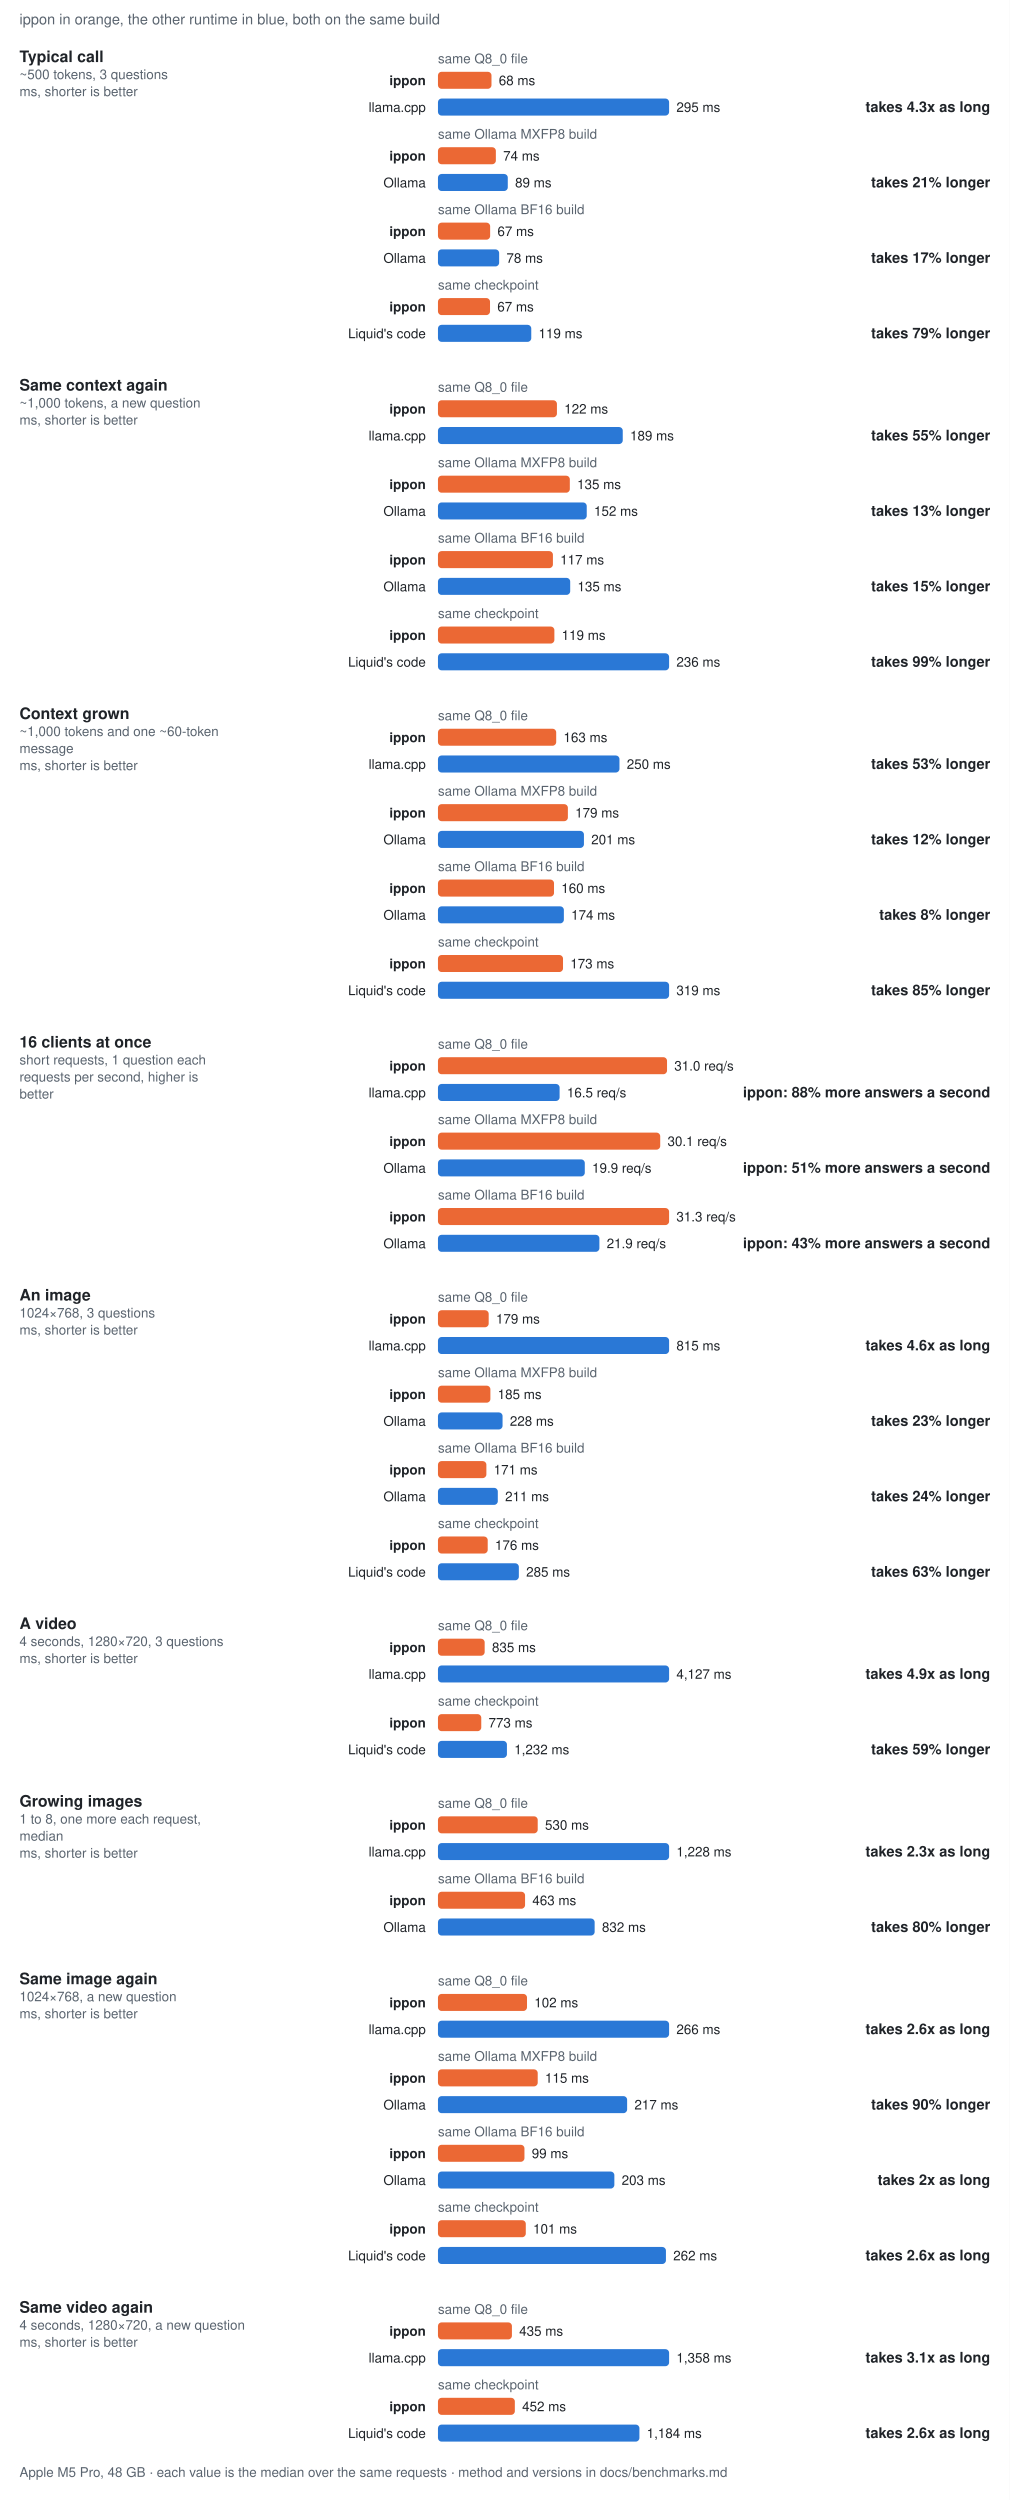
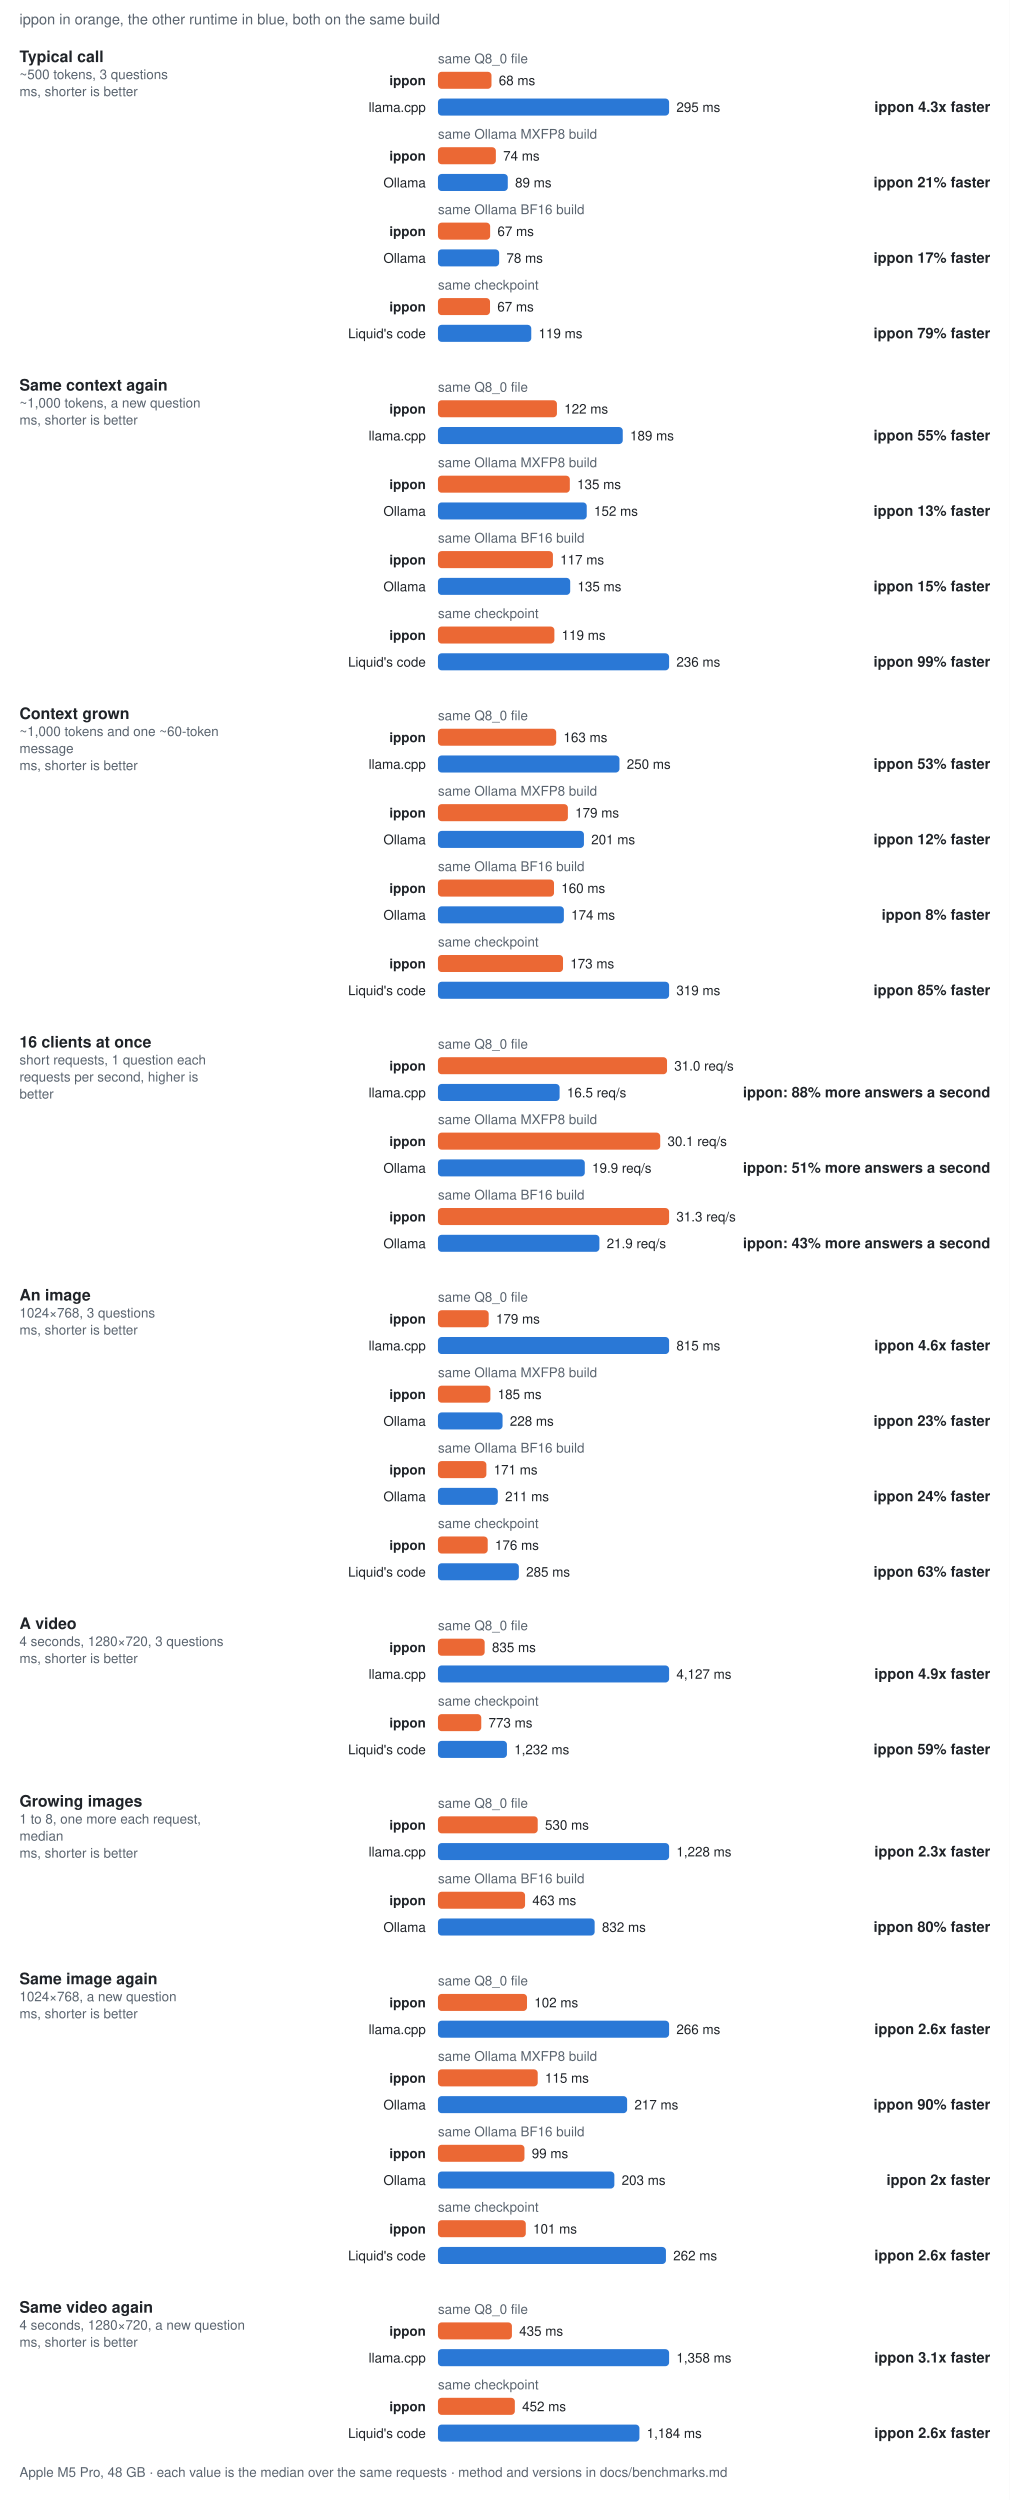
<svg xmlns="http://www.w3.org/2000/svg" width="830" height="2055" viewBox="0 0 830 2055" font-family="-apple-system, BlinkMacSystemFont, 'Segoe UI', Helvetica, Arial, sans-serif" role="img" aria-label="d1-2B">
  <rect width="830" height="2055" fill="#ffffff" />
  <text x="16.0" y="20.0" font-size="12" font-weight="400" text-anchor="start" fill="#59636e">ippon in orange, the other runtime in blue, both on the same build</text>
  <text x="16.0" y="51.0" font-size="13" font-weight="600" text-anchor="start" fill="#1f2328">Typical call</text>
  <text x="16.0" y="65.0" font-size="11" font-weight="400" text-anchor="start" fill="#59636e">~500 tokens, 3 questions</text>
  <text x="16.0" y="79.0" font-size="11" font-weight="400" text-anchor="start" fill="#59636e">ms, shorter is better</text>
  <text x="360.0" y="52.0" font-size="11" font-weight="400" text-anchor="start" fill="#59636e">same Q8_0 file</text>
  <text x="350.0" y="70.0" font-size="11" font-weight="600" text-anchor="end" fill="#1f2328">ippon</text>
  <rect x="360" y="59.0" width="44.0" height="14" rx="3" fill="#eb6834" />
  <text x="410.0" y="70.0" font-size="11" font-weight="400" text-anchor="start" fill="#1f2328">68 ms</text>
  <text x="350.0" y="92.0" font-size="11" font-weight="400" text-anchor="end" fill="#1f2328">llama.cpp</text>
  <rect x="360" y="81.0" width="190.0" height="14" rx="3" fill="#2a78d6" />
  <text x="556.0" y="92.0" font-size="11" font-weight="400" text-anchor="start" fill="#1f2328">295 ms</text>
-   <text x="814.0" y="92.0" font-size="12" font-weight="600" text-anchor="end" fill="#1f2328">takes 4.3x as long</text>
+   <text x="814.0" y="92.0" font-size="12" font-weight="600" text-anchor="end" fill="#1f2328">ippon 4.3x faster</text>
  <text x="360.0" y="114.0" font-size="11" font-weight="400" text-anchor="start" fill="#59636e">same Ollama MXFP8 build</text>
  <text x="350.0" y="132.0" font-size="11" font-weight="600" text-anchor="end" fill="#1f2328">ippon</text>
  <rect x="360" y="121.0" width="47.6" height="14" rx="3" fill="#eb6834" />
  <text x="413.6" y="132.0" font-size="11" font-weight="400" text-anchor="start" fill="#1f2328">74 ms</text>
  <text x="350.0" y="154.0" font-size="11" font-weight="400" text-anchor="end" fill="#1f2328">Ollama</text>
  <rect x="360" y="143.0" width="57.4" height="14" rx="3" fill="#2a78d6" />
  <text x="423.4" y="154.0" font-size="11" font-weight="400" text-anchor="start" fill="#1f2328">89 ms</text>
-   <text x="814.0" y="154.0" font-size="12" font-weight="600" text-anchor="end" fill="#1f2328">takes 21% longer</text>
+   <text x="814.0" y="154.0" font-size="12" font-weight="600" text-anchor="end" fill="#1f2328">ippon 21% faster</text>
  <text x="360.0" y="176.0" font-size="11" font-weight="400" text-anchor="start" fill="#59636e">same Ollama BF16 build</text>
  <text x="350.0" y="194.0" font-size="11" font-weight="600" text-anchor="end" fill="#1f2328">ippon</text>
  <rect x="360" y="183.0" width="42.9" height="14" rx="3" fill="#eb6834" />
  <text x="408.9" y="194.0" font-size="11" font-weight="400" text-anchor="start" fill="#1f2328">67 ms</text>
  <text x="350.0" y="216.0" font-size="11" font-weight="400" text-anchor="end" fill="#1f2328">Ollama</text>
  <rect x="360" y="205.0" width="50.3" height="14" rx="3" fill="#2a78d6" />
  <text x="416.3" y="216.0" font-size="11" font-weight="400" text-anchor="start" fill="#1f2328">78 ms</text>
-   <text x="814.0" y="216.0" font-size="12" font-weight="600" text-anchor="end" fill="#1f2328">takes 17% longer</text>
+   <text x="814.0" y="216.0" font-size="12" font-weight="600" text-anchor="end" fill="#1f2328">ippon 17% faster</text>
  <text x="360.0" y="238.0" font-size="11" font-weight="400" text-anchor="start" fill="#59636e">same checkpoint</text>
  <text x="350.0" y="256.0" font-size="11" font-weight="600" text-anchor="end" fill="#1f2328">ippon</text>
  <rect x="360" y="245.0" width="42.8" height="14" rx="3" fill="#eb6834" />
  <text x="408.8" y="256.0" font-size="11" font-weight="400" text-anchor="start" fill="#1f2328">67 ms</text>
  <text x="350.0" y="278.0" font-size="11" font-weight="400" text-anchor="end" fill="#1f2328">Liquid's code</text>
  <rect x="360" y="267.0" width="76.7" height="14" rx="3" fill="#2a78d6" />
  <text x="442.7" y="278.0" font-size="11" font-weight="400" text-anchor="start" fill="#1f2328">119 ms</text>
-   <text x="814.0" y="278.0" font-size="12" font-weight="600" text-anchor="end" fill="#1f2328">takes 79% longer</text>
+   <text x="814.0" y="278.0" font-size="12" font-weight="600" text-anchor="end" fill="#1f2328">ippon 79% faster</text>
  <text x="16.0" y="321.0" font-size="13" font-weight="600" text-anchor="start" fill="#1f2328">Same context again</text>
  <text x="16.0" y="335.0" font-size="11" font-weight="400" text-anchor="start" fill="#59636e">~1,000 tokens, a new question</text>
  <text x="16.0" y="349.0" font-size="11" font-weight="400" text-anchor="start" fill="#59636e">ms, shorter is better</text>
  <text x="360.0" y="322.0" font-size="11" font-weight="400" text-anchor="start" fill="#59636e">same Q8_0 file</text>
  <text x="350.0" y="340.0" font-size="11" font-weight="600" text-anchor="end" fill="#1f2328">ippon</text>
  <rect x="360" y="329.0" width="97.8" height="14" rx="3" fill="#eb6834" />
  <text x="463.8" y="340.0" font-size="11" font-weight="400" text-anchor="start" fill="#1f2328">122 ms</text>
  <text x="350.0" y="362.0" font-size="11" font-weight="400" text-anchor="end" fill="#1f2328">llama.cpp</text>
  <rect x="360" y="351.0" width="151.9" height="14" rx="3" fill="#2a78d6" />
  <text x="517.9" y="362.0" font-size="11" font-weight="400" text-anchor="start" fill="#1f2328">189 ms</text>
-   <text x="814.0" y="362.0" font-size="12" font-weight="600" text-anchor="end" fill="#1f2328">takes 55% longer</text>
+   <text x="814.0" y="362.0" font-size="12" font-weight="600" text-anchor="end" fill="#1f2328">ippon 55% faster</text>
  <text x="360.0" y="384.0" font-size="11" font-weight="400" text-anchor="start" fill="#59636e">same Ollama MXFP8 build</text>
  <text x="350.0" y="402.0" font-size="11" font-weight="600" text-anchor="end" fill="#1f2328">ippon</text>
  <rect x="360" y="391.0" width="108.4" height="14" rx="3" fill="#eb6834" />
  <text x="474.4" y="402.0" font-size="11" font-weight="400" text-anchor="start" fill="#1f2328">135 ms</text>
  <text x="350.0" y="424.0" font-size="11" font-weight="400" text-anchor="end" fill="#1f2328">Ollama</text>
  <rect x="360" y="413.0" width="122.3" height="14" rx="3" fill="#2a78d6" />
  <text x="488.3" y="424.0" font-size="11" font-weight="400" text-anchor="start" fill="#1f2328">152 ms</text>
-   <text x="814.0" y="424.0" font-size="12" font-weight="600" text-anchor="end" fill="#1f2328">takes 13% longer</text>
+   <text x="814.0" y="424.0" font-size="12" font-weight="600" text-anchor="end" fill="#1f2328">ippon 13% faster</text>
  <text x="360.0" y="446.0" font-size="11" font-weight="400" text-anchor="start" fill="#59636e">same Ollama BF16 build</text>
  <text x="350.0" y="464.0" font-size="11" font-weight="600" text-anchor="end" fill="#1f2328">ippon</text>
  <rect x="360" y="453.0" width="94.5" height="14" rx="3" fill="#eb6834" />
  <text x="460.5" y="464.0" font-size="11" font-weight="400" text-anchor="start" fill="#1f2328">117 ms</text>
  <text x="350.0" y="486.0" font-size="11" font-weight="400" text-anchor="end" fill="#1f2328">Ollama</text>
  <rect x="360" y="475.0" width="108.7" height="14" rx="3" fill="#2a78d6" />
  <text x="474.7" y="486.0" font-size="11" font-weight="400" text-anchor="start" fill="#1f2328">135 ms</text>
-   <text x="814.0" y="486.0" font-size="12" font-weight="600" text-anchor="end" fill="#1f2328">takes 15% longer</text>
+   <text x="814.0" y="486.0" font-size="12" font-weight="600" text-anchor="end" fill="#1f2328">ippon 15% faster</text>
  <text x="360.0" y="508.0" font-size="11" font-weight="400" text-anchor="start" fill="#59636e">same checkpoint</text>
  <text x="350.0" y="526.0" font-size="11" font-weight="600" text-anchor="end" fill="#1f2328">ippon</text>
  <rect x="360" y="515.0" width="95.7" height="14" rx="3" fill="#eb6834" />
  <text x="461.7" y="526.0" font-size="11" font-weight="400" text-anchor="start" fill="#1f2328">119 ms</text>
  <text x="350.0" y="548.0" font-size="11" font-weight="400" text-anchor="end" fill="#1f2328">Liquid's code</text>
  <rect x="360" y="537.0" width="190.0" height="14" rx="3" fill="#2a78d6" />
  <text x="556.0" y="548.0" font-size="11" font-weight="400" text-anchor="start" fill="#1f2328">236 ms</text>
-   <text x="814.0" y="548.0" font-size="12" font-weight="600" text-anchor="end" fill="#1f2328">takes 99% longer</text>
+   <text x="814.0" y="548.0" font-size="12" font-weight="600" text-anchor="end" fill="#1f2328">ippon 99% faster</text>
  <text x="16.0" y="591.0" font-size="13" font-weight="600" text-anchor="start" fill="#1f2328">Context grown</text>
  <text x="16.0" y="605.0" font-size="11" font-weight="400" text-anchor="start" fill="#59636e">~1,000 tokens and one ~60-token</text>
  <text x="16.0" y="619.0" font-size="11" font-weight="400" text-anchor="start" fill="#59636e">message</text>
  <text x="16.0" y="633.0" font-size="11" font-weight="400" text-anchor="start" fill="#59636e">ms, shorter is better</text>
  <text x="360.0" y="592.0" font-size="11" font-weight="400" text-anchor="start" fill="#59636e">same Q8_0 file</text>
  <text x="350.0" y="610.0" font-size="11" font-weight="600" text-anchor="end" fill="#1f2328">ippon</text>
  <rect x="360" y="599.0" width="97.2" height="14" rx="3" fill="#eb6834" />
  <text x="463.2" y="610.0" font-size="11" font-weight="400" text-anchor="start" fill="#1f2328">163 ms</text>
  <text x="350.0" y="632.0" font-size="11" font-weight="400" text-anchor="end" fill="#1f2328">llama.cpp</text>
  <rect x="360" y="621.0" width="149.2" height="14" rx="3" fill="#2a78d6" />
  <text x="515.2" y="632.0" font-size="11" font-weight="400" text-anchor="start" fill="#1f2328">250 ms</text>
-   <text x="814.0" y="632.0" font-size="12" font-weight="600" text-anchor="end" fill="#1f2328">takes 53% longer</text>
+   <text x="814.0" y="632.0" font-size="12" font-weight="600" text-anchor="end" fill="#1f2328">ippon 53% faster</text>
  <text x="360.0" y="654.0" font-size="11" font-weight="400" text-anchor="start" fill="#59636e">same Ollama MXFP8 build</text>
  <text x="350.0" y="672.0" font-size="11" font-weight="600" text-anchor="end" fill="#1f2328">ippon</text>
  <rect x="360" y="661.0" width="106.8" height="14" rx="3" fill="#eb6834" />
  <text x="472.8" y="672.0" font-size="11" font-weight="400" text-anchor="start" fill="#1f2328">179 ms</text>
  <text x="350.0" y="694.0" font-size="11" font-weight="400" text-anchor="end" fill="#1f2328">Ollama</text>
  <rect x="360" y="683.0" width="120.0" height="14" rx="3" fill="#2a78d6" />
  <text x="486.0" y="694.0" font-size="11" font-weight="400" text-anchor="start" fill="#1f2328">201 ms</text>
-   <text x="814.0" y="694.0" font-size="12" font-weight="600" text-anchor="end" fill="#1f2328">takes 12% longer</text>
+   <text x="814.0" y="694.0" font-size="12" font-weight="600" text-anchor="end" fill="#1f2328">ippon 12% faster</text>
  <text x="360.0" y="716.0" font-size="11" font-weight="400" text-anchor="start" fill="#59636e">same Ollama BF16 build</text>
  <text x="350.0" y="734.0" font-size="11" font-weight="600" text-anchor="end" fill="#1f2328">ippon</text>
  <rect x="360" y="723.0" width="95.4" height="14" rx="3" fill="#eb6834" />
  <text x="461.4" y="734.0" font-size="11" font-weight="400" text-anchor="start" fill="#1f2328">160 ms</text>
  <text x="350.0" y="756.0" font-size="11" font-weight="400" text-anchor="end" fill="#1f2328">Ollama</text>
  <rect x="360" y="745.0" width="103.5" height="14" rx="3" fill="#2a78d6" />
  <text x="469.5" y="756.0" font-size="11" font-weight="400" text-anchor="start" fill="#1f2328">174 ms</text>
-   <text x="814.0" y="756.0" font-size="12" font-weight="600" text-anchor="end" fill="#1f2328">takes 8% longer</text>
+   <text x="814.0" y="756.0" font-size="12" font-weight="600" text-anchor="end" fill="#1f2328">ippon 8% faster</text>
  <text x="360.0" y="778.0" font-size="11" font-weight="400" text-anchor="start" fill="#59636e">same checkpoint</text>
  <text x="350.0" y="796.0" font-size="11" font-weight="600" text-anchor="end" fill="#1f2328">ippon</text>
  <rect x="360" y="785.0" width="102.8" height="14" rx="3" fill="#eb6834" />
  <text x="468.8" y="796.0" font-size="11" font-weight="400" text-anchor="start" fill="#1f2328">173 ms</text>
  <text x="350.0" y="818.0" font-size="11" font-weight="400" text-anchor="end" fill="#1f2328">Liquid's code</text>
  <rect x="360" y="807.0" width="190.0" height="14" rx="3" fill="#2a78d6" />
  <text x="556.0" y="818.0" font-size="11" font-weight="400" text-anchor="start" fill="#1f2328">319 ms</text>
-   <text x="814.0" y="818.0" font-size="12" font-weight="600" text-anchor="end" fill="#1f2328">takes 85% longer</text>
+   <text x="814.0" y="818.0" font-size="12" font-weight="600" text-anchor="end" fill="#1f2328">ippon 85% faster</text>
  <text x="16.0" y="861.0" font-size="13" font-weight="600" text-anchor="start" fill="#1f2328">16 clients at once</text>
  <text x="16.0" y="875.0" font-size="11" font-weight="400" text-anchor="start" fill="#59636e">short requests, 1 question each</text>
  <text x="16.0" y="889.0" font-size="11" font-weight="400" text-anchor="start" fill="#59636e">requests per second, higher is</text>
  <text x="16.0" y="903.0" font-size="11" font-weight="400" text-anchor="start" fill="#59636e">better</text>
  <text x="360.0" y="862.0" font-size="11" font-weight="400" text-anchor="start" fill="#59636e">same Q8_0 file</text>
  <text x="350.0" y="880.0" font-size="11" font-weight="600" text-anchor="end" fill="#1f2328">ippon</text>
  <rect x="360" y="869.0" width="188.3" height="14" rx="3" fill="#eb6834" />
  <text x="554.3" y="880.0" font-size="11" font-weight="400" text-anchor="start" fill="#1f2328">31.0 req/s</text>
  <text x="350.0" y="902.0" font-size="11" font-weight="400" text-anchor="end" fill="#1f2328">llama.cpp</text>
  <rect x="360" y="891.0" width="100.0" height="14" rx="3" fill="#2a78d6" />
  <text x="466.0" y="902.0" font-size="11" font-weight="400" text-anchor="start" fill="#1f2328">16.5 req/s</text>
  <text x="814.0" y="902.0" font-size="12" font-weight="600" text-anchor="end" fill="#1f2328">ippon: 88% more answers a second</text>
  <text x="360.0" y="924.0" font-size="11" font-weight="400" text-anchor="start" fill="#59636e">same Ollama MXFP8 build</text>
  <text x="350.0" y="942.0" font-size="11" font-weight="600" text-anchor="end" fill="#1f2328">ippon</text>
  <rect x="360" y="931.0" width="182.7" height="14" rx="3" fill="#eb6834" />
  <text x="548.7" y="942.0" font-size="11" font-weight="400" text-anchor="start" fill="#1f2328">30.1 req/s</text>
  <text x="350.0" y="964.0" font-size="11" font-weight="400" text-anchor="end" fill="#1f2328">Ollama</text>
  <rect x="360" y="953.0" width="120.7" height="14" rx="3" fill="#2a78d6" />
  <text x="486.7" y="964.0" font-size="11" font-weight="400" text-anchor="start" fill="#1f2328">19.9 req/s</text>
  <text x="814.0" y="964.0" font-size="12" font-weight="600" text-anchor="end" fill="#1f2328">ippon: 51% more answers a second</text>
  <text x="360.0" y="986.0" font-size="11" font-weight="400" text-anchor="start" fill="#59636e">same Ollama BF16 build</text>
  <text x="350.0" y="1004.0" font-size="11" font-weight="600" text-anchor="end" fill="#1f2328">ippon</text>
  <rect x="360" y="993.0" width="190.0" height="14" rx="3" fill="#eb6834" />
  <text x="556.0" y="1004.0" font-size="11" font-weight="400" text-anchor="start" fill="#1f2328">31.3 req/s</text>
  <text x="350.0" y="1026.0" font-size="11" font-weight="400" text-anchor="end" fill="#1f2328">Ollama</text>
  <rect x="360" y="1015.0" width="132.7" height="14" rx="3" fill="#2a78d6" />
  <text x="498.7" y="1026.0" font-size="11" font-weight="400" text-anchor="start" fill="#1f2328">21.9 req/s</text>
  <text x="814.0" y="1026.0" font-size="12" font-weight="600" text-anchor="end" fill="#1f2328">ippon: 43% more answers a second</text>
  <text x="16.0" y="1069.0" font-size="13" font-weight="600" text-anchor="start" fill="#1f2328">An image</text>
  <text x="16.0" y="1083.0" font-size="11" font-weight="400" text-anchor="start" fill="#59636e">1024×768, 3 questions</text>
  <text x="16.0" y="1097.0" font-size="11" font-weight="400" text-anchor="start" fill="#59636e">ms, shorter is better</text>
  <text x="360.0" y="1070.0" font-size="11" font-weight="400" text-anchor="start" fill="#59636e">same Q8_0 file</text>
  <text x="350.0" y="1088.0" font-size="11" font-weight="600" text-anchor="end" fill="#1f2328">ippon</text>
  <rect x="360" y="1077.0" width="41.7" height="14" rx="3" fill="#eb6834" />
  <text x="407.7" y="1088.0" font-size="11" font-weight="400" text-anchor="start" fill="#1f2328">179 ms</text>
  <text x="350.0" y="1110.0" font-size="11" font-weight="400" text-anchor="end" fill="#1f2328">llama.cpp</text>
  <rect x="360" y="1099.0" width="190.0" height="14" rx="3" fill="#2a78d6" />
  <text x="556.0" y="1110.0" font-size="11" font-weight="400" text-anchor="start" fill="#1f2328">815 ms</text>
-   <text x="814.0" y="1110.0" font-size="12" font-weight="600" text-anchor="end" fill="#1f2328">takes 4.6x as long</text>
+   <text x="814.0" y="1110.0" font-size="12" font-weight="600" text-anchor="end" fill="#1f2328">ippon 4.6x faster</text>
  <text x="360.0" y="1132.0" font-size="11" font-weight="400" text-anchor="start" fill="#59636e">same Ollama MXFP8 build</text>
  <text x="350.0" y="1150.0" font-size="11" font-weight="600" text-anchor="end" fill="#1f2328">ippon</text>
  <rect x="360" y="1139.0" width="43.1" height="14" rx="3" fill="#eb6834" />
  <text x="409.1" y="1150.0" font-size="11" font-weight="400" text-anchor="start" fill="#1f2328">185 ms</text>
  <text x="350.0" y="1172.0" font-size="11" font-weight="400" text-anchor="end" fill="#1f2328">Ollama</text>
  <rect x="360" y="1161.0" width="53.1" height="14" rx="3" fill="#2a78d6" />
  <text x="419.1" y="1172.0" font-size="11" font-weight="400" text-anchor="start" fill="#1f2328">228 ms</text>
-   <text x="814.0" y="1172.0" font-size="12" font-weight="600" text-anchor="end" fill="#1f2328">takes 23% longer</text>
+   <text x="814.0" y="1172.0" font-size="12" font-weight="600" text-anchor="end" fill="#1f2328">ippon 23% faster</text>
  <text x="360.0" y="1194.0" font-size="11" font-weight="400" text-anchor="start" fill="#59636e">same Ollama BF16 build</text>
  <text x="350.0" y="1212.0" font-size="11" font-weight="600" text-anchor="end" fill="#1f2328">ippon</text>
  <rect x="360" y="1201.0" width="39.8" height="14" rx="3" fill="#eb6834" />
  <text x="405.8" y="1212.0" font-size="11" font-weight="400" text-anchor="start" fill="#1f2328">171 ms</text>
  <text x="350.0" y="1234.0" font-size="11" font-weight="400" text-anchor="end" fill="#1f2328">Ollama</text>
  <rect x="360" y="1223.0" width="49.2" height="14" rx="3" fill="#2a78d6" />
  <text x="415.2" y="1234.0" font-size="11" font-weight="400" text-anchor="start" fill="#1f2328">211 ms</text>
-   <text x="814.0" y="1234.0" font-size="12" font-weight="600" text-anchor="end" fill="#1f2328">takes 24% longer</text>
+   <text x="814.0" y="1234.0" font-size="12" font-weight="600" text-anchor="end" fill="#1f2328">ippon 24% faster</text>
  <text x="360.0" y="1256.0" font-size="11" font-weight="400" text-anchor="start" fill="#59636e">same checkpoint</text>
  <text x="350.0" y="1274.0" font-size="11" font-weight="600" text-anchor="end" fill="#1f2328">ippon</text>
  <rect x="360" y="1263.0" width="40.9" height="14" rx="3" fill="#eb6834" />
  <text x="406.9" y="1274.0" font-size="11" font-weight="400" text-anchor="start" fill="#1f2328">176 ms</text>
  <text x="350.0" y="1296.0" font-size="11" font-weight="400" text-anchor="end" fill="#1f2328">Liquid's code</text>
  <rect x="360" y="1285.0" width="66.5" height="14" rx="3" fill="#2a78d6" />
  <text x="432.5" y="1296.0" font-size="11" font-weight="400" text-anchor="start" fill="#1f2328">285 ms</text>
-   <text x="814.0" y="1296.0" font-size="12" font-weight="600" text-anchor="end" fill="#1f2328">takes 63% longer</text>
+   <text x="814.0" y="1296.0" font-size="12" font-weight="600" text-anchor="end" fill="#1f2328">ippon 63% faster</text>
  <text x="16.0" y="1339.0" font-size="13" font-weight="600" text-anchor="start" fill="#1f2328">A video</text>
  <text x="16.0" y="1353.0" font-size="11" font-weight="400" text-anchor="start" fill="#59636e">4 seconds, 1280×720, 3 questions</text>
  <text x="16.0" y="1367.0" font-size="11" font-weight="400" text-anchor="start" fill="#59636e">ms, shorter is better</text>
  <text x="360.0" y="1340.0" font-size="11" font-weight="400" text-anchor="start" fill="#59636e">same Q8_0 file</text>
  <text x="350.0" y="1358.0" font-size="11" font-weight="600" text-anchor="end" fill="#1f2328">ippon</text>
  <rect x="360" y="1347.0" width="38.4" height="14" rx="3" fill="#eb6834" />
  <text x="404.4" y="1358.0" font-size="11" font-weight="400" text-anchor="start" fill="#1f2328">835 ms</text>
  <text x="350.0" y="1380.0" font-size="11" font-weight="400" text-anchor="end" fill="#1f2328">llama.cpp</text>
  <rect x="360" y="1369.0" width="190.0" height="14" rx="3" fill="#2a78d6" />
  <text x="556.0" y="1380.0" font-size="11" font-weight="400" text-anchor="start" fill="#1f2328">4,127 ms</text>
-   <text x="814.0" y="1380.0" font-size="12" font-weight="600" text-anchor="end" fill="#1f2328">takes 4.9x as long</text>
+   <text x="814.0" y="1380.0" font-size="12" font-weight="600" text-anchor="end" fill="#1f2328">ippon 4.9x faster</text>
  <text x="360.0" y="1402.0" font-size="11" font-weight="400" text-anchor="start" fill="#59636e">same checkpoint</text>
  <text x="350.0" y="1420.0" font-size="11" font-weight="600" text-anchor="end" fill="#1f2328">ippon</text>
  <rect x="360" y="1409.0" width="35.6" height="14" rx="3" fill="#eb6834" />
  <text x="401.6" y="1420.0" font-size="11" font-weight="400" text-anchor="start" fill="#1f2328">773 ms</text>
  <text x="350.0" y="1442.0" font-size="11" font-weight="400" text-anchor="end" fill="#1f2328">Liquid's code</text>
  <rect x="360" y="1431.0" width="56.7" height="14" rx="3" fill="#2a78d6" />
  <text x="422.7" y="1442.0" font-size="11" font-weight="400" text-anchor="start" fill="#1f2328">1,232 ms</text>
-   <text x="814.0" y="1442.0" font-size="12" font-weight="600" text-anchor="end" fill="#1f2328">takes 59% longer</text>
+   <text x="814.0" y="1442.0" font-size="12" font-weight="600" text-anchor="end" fill="#1f2328">ippon 59% faster</text>
  <text x="16.0" y="1485.0" font-size="13" font-weight="600" text-anchor="start" fill="#1f2328">Growing images</text>
  <text x="16.0" y="1499.0" font-size="11" font-weight="400" text-anchor="start" fill="#59636e">1 to 8, one more each request,</text>
  <text x="16.0" y="1513.0" font-size="11" font-weight="400" text-anchor="start" fill="#59636e">median</text>
  <text x="16.0" y="1527.0" font-size="11" font-weight="400" text-anchor="start" fill="#59636e">ms, shorter is better</text>
  <text x="360.0" y="1486.0" font-size="11" font-weight="400" text-anchor="start" fill="#59636e">same Q8_0 file</text>
  <text x="350.0" y="1504.0" font-size="11" font-weight="600" text-anchor="end" fill="#1f2328">ippon</text>
  <rect x="360" y="1493.0" width="82.0" height="14" rx="3" fill="#eb6834" />
  <text x="448.0" y="1504.0" font-size="11" font-weight="400" text-anchor="start" fill="#1f2328">530 ms</text>
  <text x="350.0" y="1526.0" font-size="11" font-weight="400" text-anchor="end" fill="#1f2328">llama.cpp</text>
  <rect x="360" y="1515.0" width="190.0" height="14" rx="3" fill="#2a78d6" />
  <text x="556.0" y="1526.0" font-size="11" font-weight="400" text-anchor="start" fill="#1f2328">1,228 ms</text>
-   <text x="814.0" y="1526.0" font-size="12" font-weight="600" text-anchor="end" fill="#1f2328">takes 2.3x as long</text>
+   <text x="814.0" y="1526.0" font-size="12" font-weight="600" text-anchor="end" fill="#1f2328">ippon 2.3x faster</text>
  <text x="360.0" y="1548.0" font-size="11" font-weight="400" text-anchor="start" fill="#59636e">same Ollama BF16 build</text>
  <text x="350.0" y="1566.0" font-size="11" font-weight="600" text-anchor="end" fill="#1f2328">ippon</text>
  <rect x="360" y="1555.0" width="71.6" height="14" rx="3" fill="#eb6834" />
  <text x="437.6" y="1566.0" font-size="11" font-weight="400" text-anchor="start" fill="#1f2328">463 ms</text>
  <text x="350.0" y="1588.0" font-size="11" font-weight="400" text-anchor="end" fill="#1f2328">Ollama</text>
  <rect x="360" y="1577.0" width="128.8" height="14" rx="3" fill="#2a78d6" />
  <text x="494.8" y="1588.0" font-size="11" font-weight="400" text-anchor="start" fill="#1f2328">832 ms</text>
-   <text x="814.0" y="1588.0" font-size="12" font-weight="600" text-anchor="end" fill="#1f2328">takes 80% longer</text>
+   <text x="814.0" y="1588.0" font-size="12" font-weight="600" text-anchor="end" fill="#1f2328">ippon 80% faster</text>
  <text x="16.0" y="1631.0" font-size="13" font-weight="600" text-anchor="start" fill="#1f2328">Same image again</text>
  <text x="16.0" y="1645.0" font-size="11" font-weight="400" text-anchor="start" fill="#59636e">1024×768, a new question</text>
  <text x="16.0" y="1659.0" font-size="11" font-weight="400" text-anchor="start" fill="#59636e">ms, shorter is better</text>
  <text x="360.0" y="1632.0" font-size="11" font-weight="400" text-anchor="start" fill="#59636e">same Q8_0 file</text>
  <text x="350.0" y="1650.0" font-size="11" font-weight="600" text-anchor="end" fill="#1f2328">ippon</text>
  <rect x="360" y="1639.0" width="73.2" height="14" rx="3" fill="#eb6834" />
  <text x="439.2" y="1650.0" font-size="11" font-weight="400" text-anchor="start" fill="#1f2328">102 ms</text>
  <text x="350.0" y="1672.0" font-size="11" font-weight="400" text-anchor="end" fill="#1f2328">llama.cpp</text>
  <rect x="360" y="1661.0" width="190.0" height="14" rx="3" fill="#2a78d6" />
  <text x="556.0" y="1672.0" font-size="11" font-weight="400" text-anchor="start" fill="#1f2328">266 ms</text>
-   <text x="814.0" y="1672.0" font-size="12" font-weight="600" text-anchor="end" fill="#1f2328">takes 2.6x as long</text>
+   <text x="814.0" y="1672.0" font-size="12" font-weight="600" text-anchor="end" fill="#1f2328">ippon 2.6x faster</text>
  <text x="360.0" y="1694.0" font-size="11" font-weight="400" text-anchor="start" fill="#59636e">same Ollama MXFP8 build</text>
  <text x="350.0" y="1712.0" font-size="11" font-weight="600" text-anchor="end" fill="#1f2328">ippon</text>
  <rect x="360" y="1701.0" width="82.0" height="14" rx="3" fill="#eb6834" />
  <text x="448.0" y="1712.0" font-size="11" font-weight="400" text-anchor="start" fill="#1f2328">115 ms</text>
  <text x="350.0" y="1734.0" font-size="11" font-weight="400" text-anchor="end" fill="#1f2328">Ollama</text>
  <rect x="360" y="1723.0" width="155.5" height="14" rx="3" fill="#2a78d6" />
  <text x="521.5" y="1734.0" font-size="11" font-weight="400" text-anchor="start" fill="#1f2328">217 ms</text>
-   <text x="814.0" y="1734.0" font-size="12" font-weight="600" text-anchor="end" fill="#1f2328">takes 90% longer</text>
+   <text x="814.0" y="1734.0" font-size="12" font-weight="600" text-anchor="end" fill="#1f2328">ippon 90% faster</text>
  <text x="360.0" y="1756.0" font-size="11" font-weight="400" text-anchor="start" fill="#59636e">same Ollama BF16 build</text>
  <text x="350.0" y="1774.0" font-size="11" font-weight="600" text-anchor="end" fill="#1f2328">ippon</text>
  <rect x="360" y="1763.0" width="71.1" height="14" rx="3" fill="#eb6834" />
  <text x="437.1" y="1774.0" font-size="11" font-weight="400" text-anchor="start" fill="#1f2328">99 ms</text>
  <text x="350.0" y="1796.0" font-size="11" font-weight="400" text-anchor="end" fill="#1f2328">Ollama</text>
  <rect x="360" y="1785.0" width="145.0" height="14" rx="3" fill="#2a78d6" />
  <text x="511.0" y="1796.0" font-size="11" font-weight="400" text-anchor="start" fill="#1f2328">203 ms</text>
-   <text x="814.0" y="1796.0" font-size="12" font-weight="600" text-anchor="end" fill="#1f2328">takes 2x as long</text>
+   <text x="814.0" y="1796.0" font-size="12" font-weight="600" text-anchor="end" fill="#1f2328">ippon 2x faster</text>
  <text x="360.0" y="1818.0" font-size="11" font-weight="400" text-anchor="start" fill="#59636e">same checkpoint</text>
  <text x="350.0" y="1836.0" font-size="11" font-weight="600" text-anchor="end" fill="#1f2328">ippon</text>
  <rect x="360" y="1825.0" width="72.2" height="14" rx="3" fill="#eb6834" />
  <text x="438.2" y="1836.0" font-size="11" font-weight="400" text-anchor="start" fill="#1f2328">101 ms</text>
  <text x="350.0" y="1858.0" font-size="11" font-weight="400" text-anchor="end" fill="#1f2328">Liquid's code</text>
  <rect x="360" y="1847.0" width="187.4" height="14" rx="3" fill="#2a78d6" />
  <text x="553.4" y="1858.0" font-size="11" font-weight="400" text-anchor="start" fill="#1f2328">262 ms</text>
-   <text x="814.0" y="1858.0" font-size="12" font-weight="600" text-anchor="end" fill="#1f2328">takes 2.6x as long</text>
+   <text x="814.0" y="1858.0" font-size="12" font-weight="600" text-anchor="end" fill="#1f2328">ippon 2.6x faster</text>
  <text x="16.0" y="1901.0" font-size="13" font-weight="600" text-anchor="start" fill="#1f2328">Same video again</text>
  <text x="16.0" y="1915.0" font-size="11" font-weight="400" text-anchor="start" fill="#59636e">4 seconds, 1280×720, a new question</text>
  <text x="16.0" y="1929.0" font-size="11" font-weight="400" text-anchor="start" fill="#59636e">ms, shorter is better</text>
  <text x="360.0" y="1902.0" font-size="11" font-weight="400" text-anchor="start" fill="#59636e">same Q8_0 file</text>
  <text x="350.0" y="1920.0" font-size="11" font-weight="600" text-anchor="end" fill="#1f2328">ippon</text>
  <rect x="360" y="1909.0" width="60.8" height="14" rx="3" fill="#eb6834" />
  <text x="426.8" y="1920.0" font-size="11" font-weight="400" text-anchor="start" fill="#1f2328">435 ms</text>
  <text x="350.0" y="1942.0" font-size="11" font-weight="400" text-anchor="end" fill="#1f2328">llama.cpp</text>
  <rect x="360" y="1931.0" width="190.0" height="14" rx="3" fill="#2a78d6" />
  <text x="556.0" y="1942.0" font-size="11" font-weight="400" text-anchor="start" fill="#1f2328">1,358 ms</text>
-   <text x="814.0" y="1942.0" font-size="12" font-weight="600" text-anchor="end" fill="#1f2328">takes 3.1x as long</text>
+   <text x="814.0" y="1942.0" font-size="12" font-weight="600" text-anchor="end" fill="#1f2328">ippon 3.1x faster</text>
  <text x="360.0" y="1964.0" font-size="11" font-weight="400" text-anchor="start" fill="#59636e">same checkpoint</text>
  <text x="350.0" y="1982.0" font-size="11" font-weight="600" text-anchor="end" fill="#1f2328">ippon</text>
  <rect x="360" y="1971.0" width="63.2" height="14" rx="3" fill="#eb6834" />
  <text x="429.2" y="1982.0" font-size="11" font-weight="400" text-anchor="start" fill="#1f2328">452 ms</text>
  <text x="350.0" y="2004.0" font-size="11" font-weight="400" text-anchor="end" fill="#1f2328">Liquid's code</text>
  <rect x="360" y="1993.0" width="165.6" height="14" rx="3" fill="#2a78d6" />
  <text x="531.6" y="2004.0" font-size="11" font-weight="400" text-anchor="start" fill="#1f2328">1,184 ms</text>
-   <text x="814.0" y="2004.0" font-size="12" font-weight="600" text-anchor="end" fill="#1f2328">takes 2.6x as long</text>
+   <text x="814.0" y="2004.0" font-size="12" font-weight="600" text-anchor="end" fill="#1f2328">ippon 2.6x faster</text>
  <text x="16.0" y="2036.0" font-size="11" font-weight="400" text-anchor="start" fill="#59636e">Apple M5 Pro, 48 GB · each value is the median over the same requests · method and versions in docs/benchmarks.md</text>
</svg>
